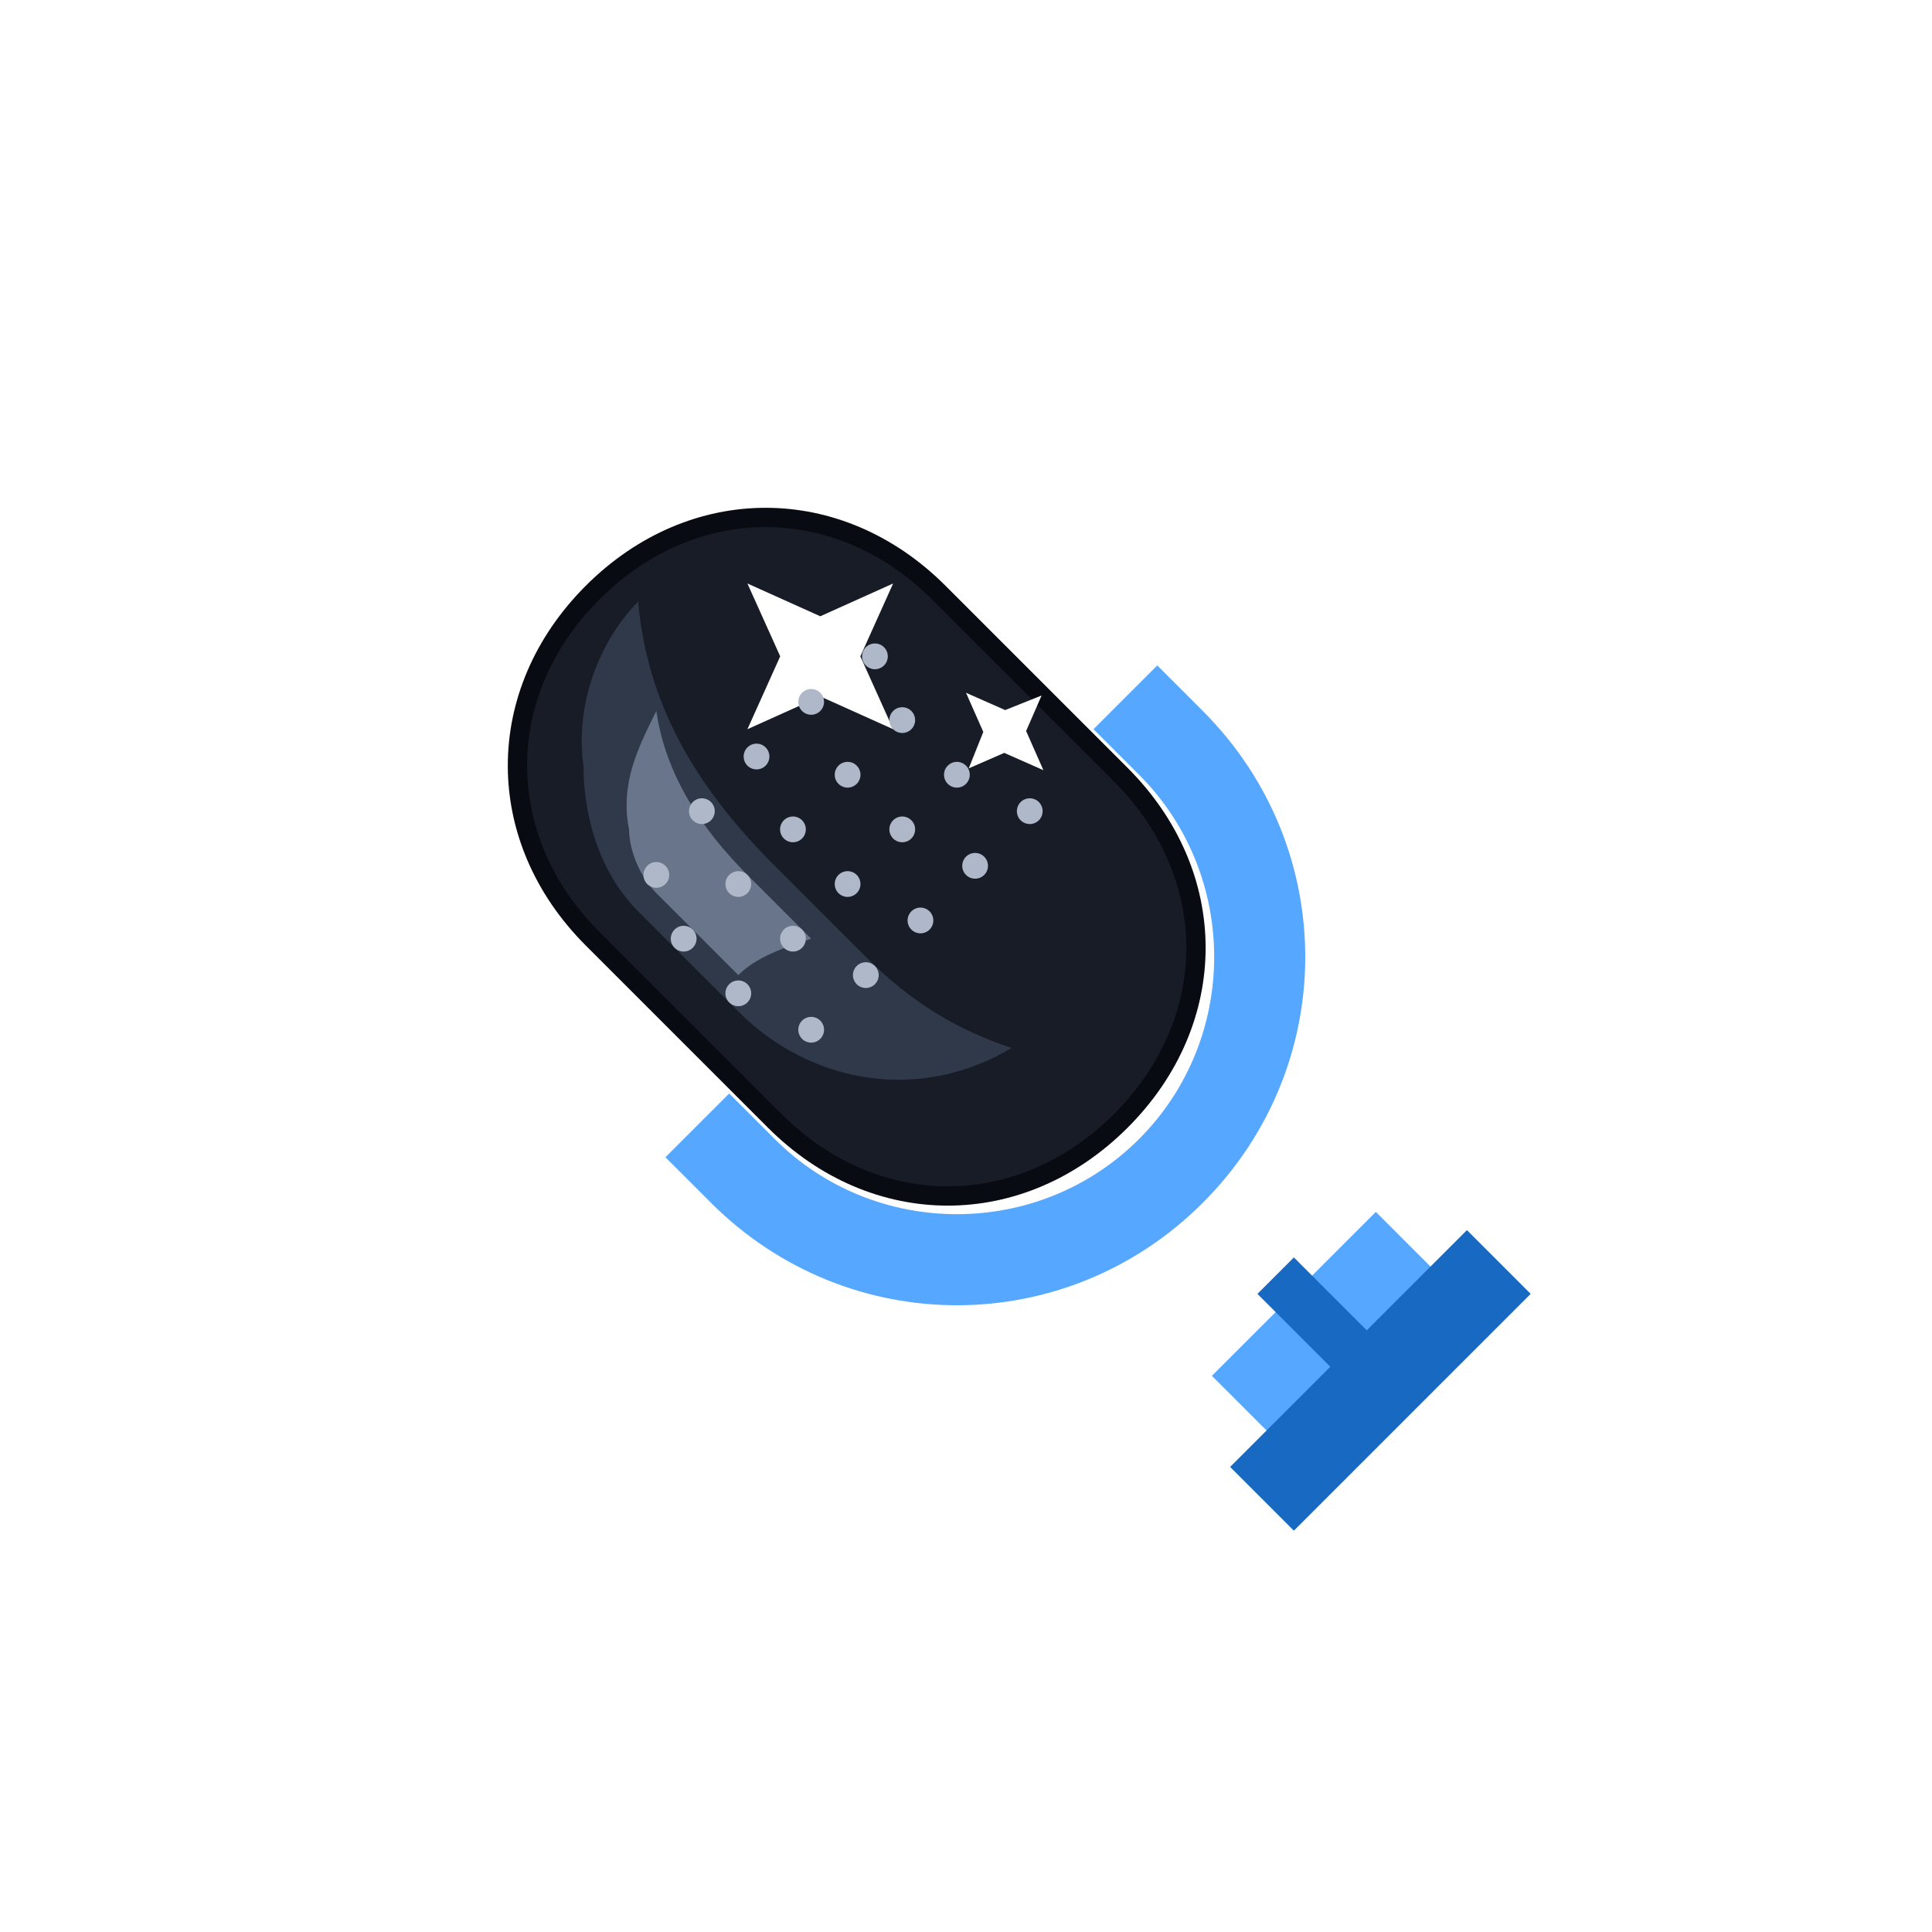
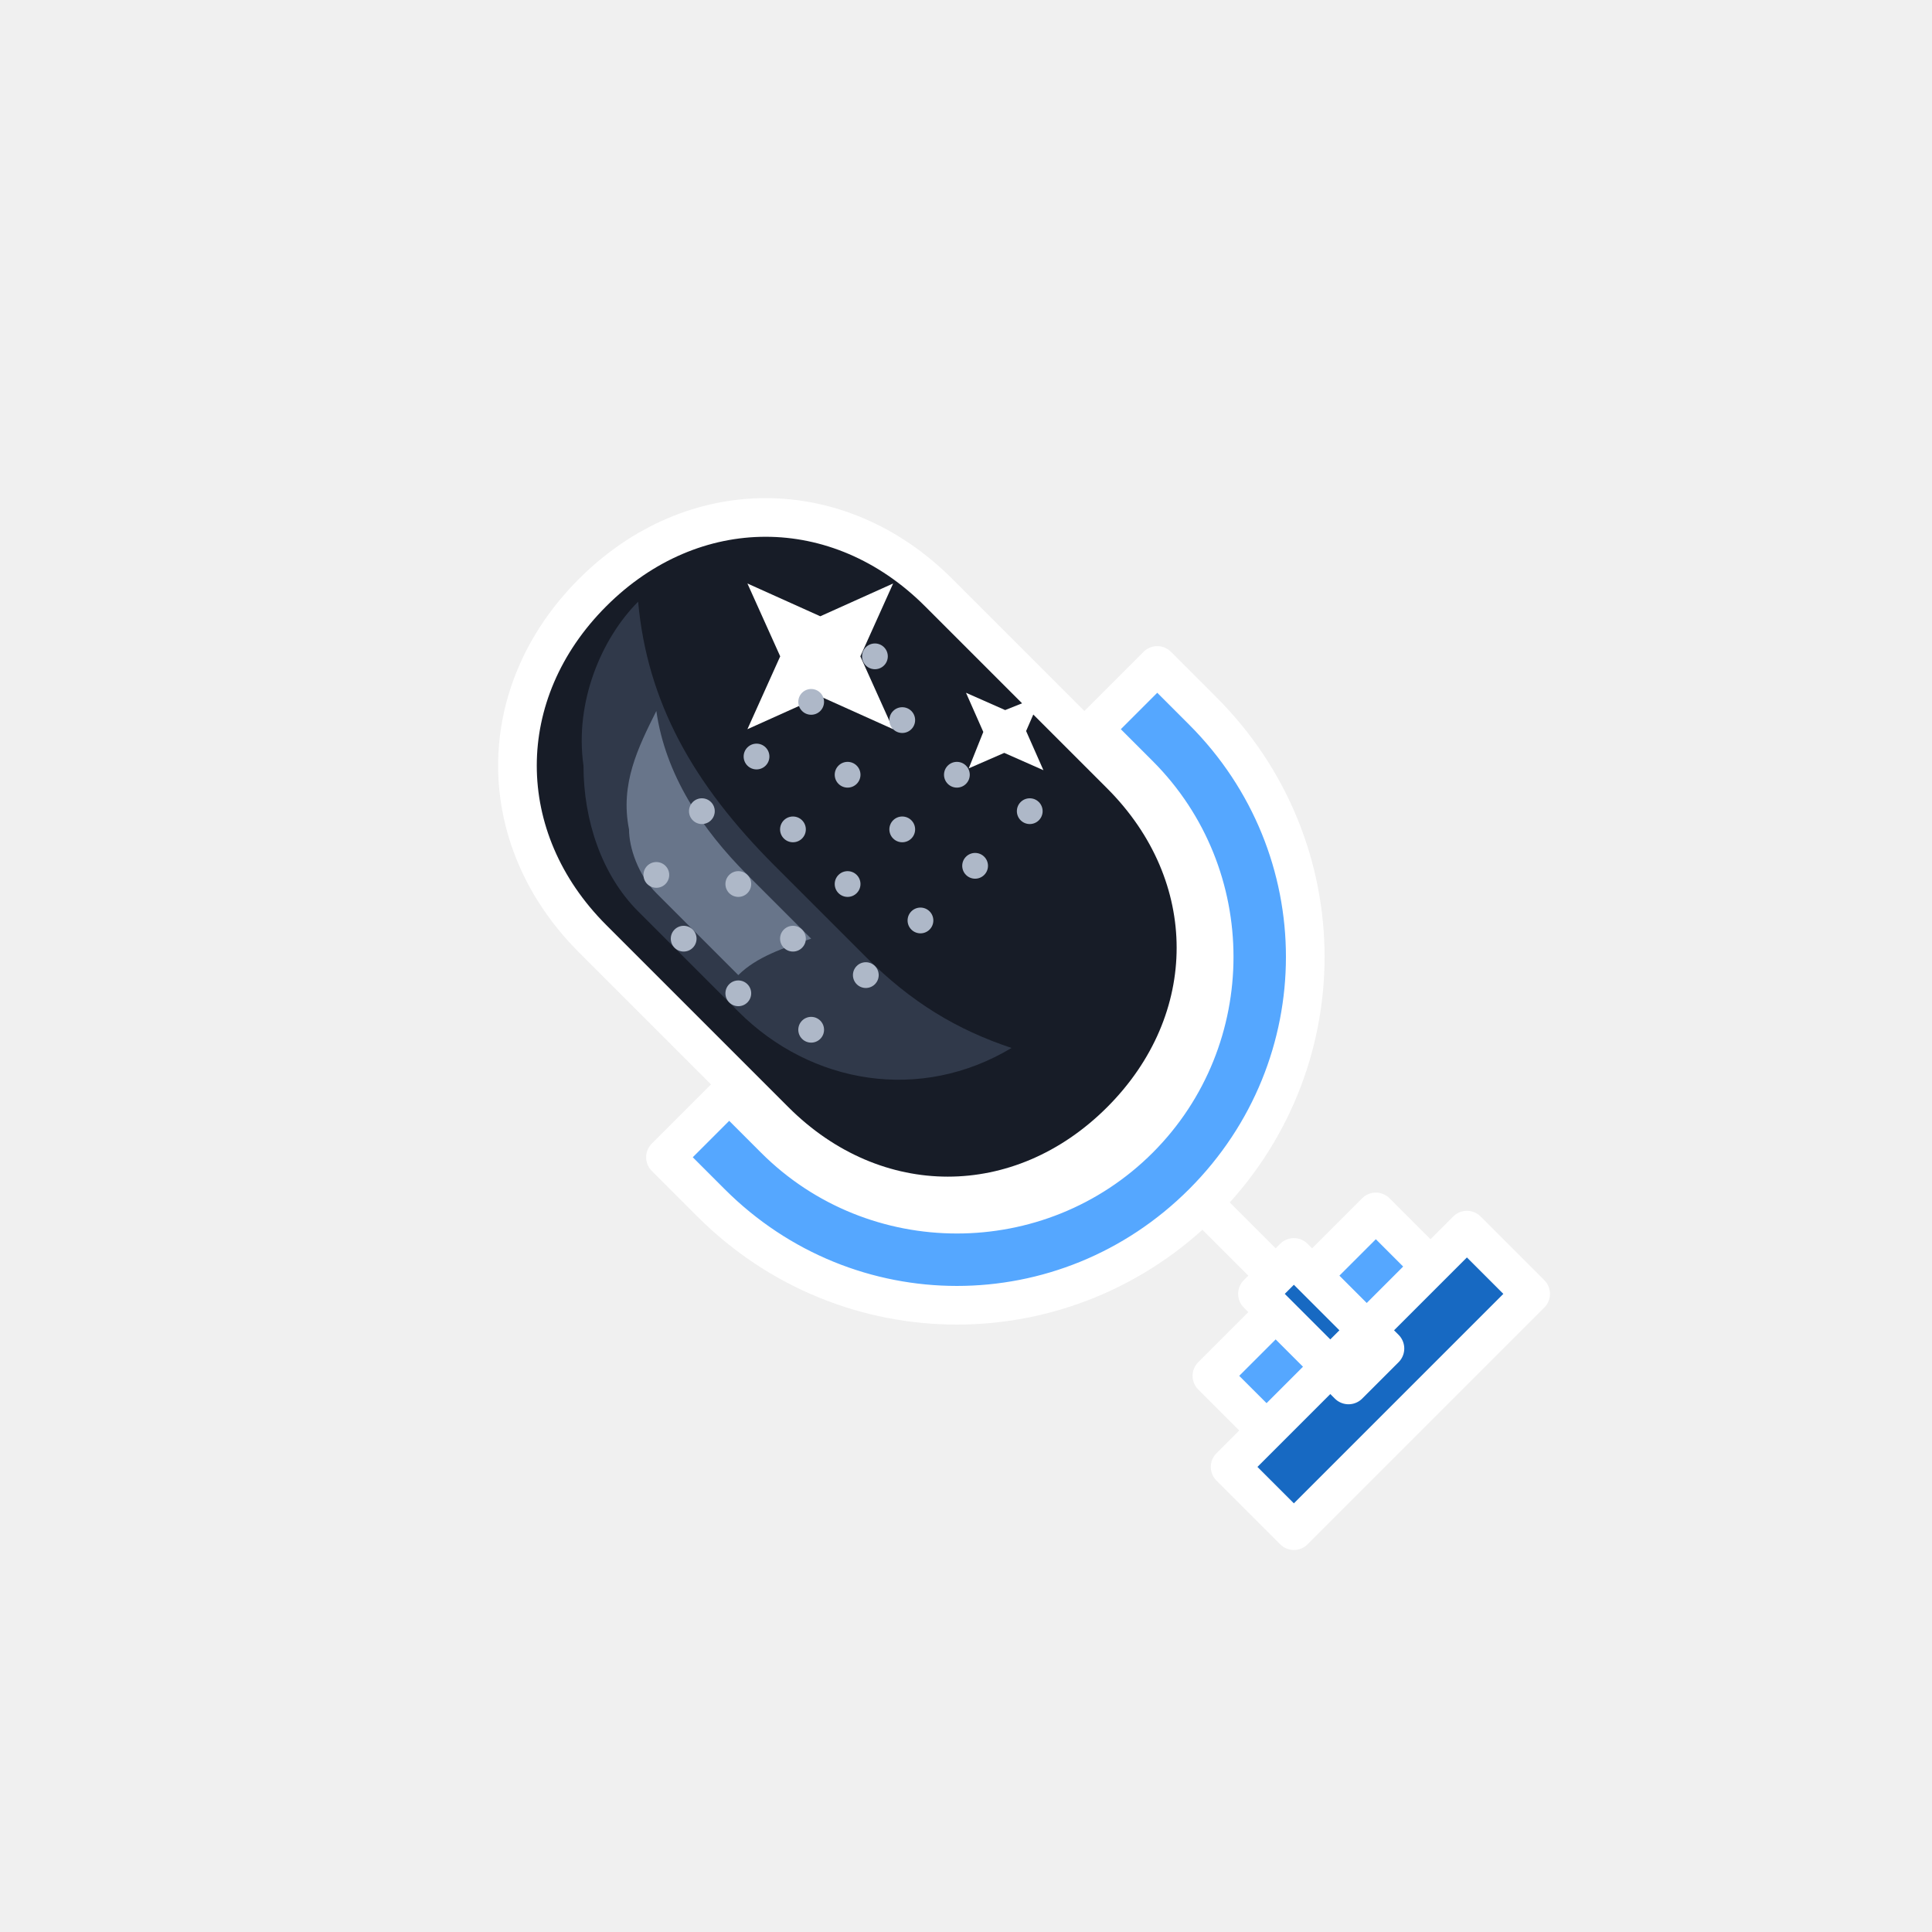
<svg xmlns="http://www.w3.org/2000/svg" viewBox="0 0 108 108" role="img" aria-labelledby="title">
-   <rect width="108" height="108" fill="#FFFFFF" />
  <g transform="translate(54 54) rotate(-45) scale(.72) translate(-54 -54)">
-     <path fill="#55A7FF" d="M27,48v5c0,15 12,27 27,27v10h-9v7h18v-7h-9V80c15,0 27,-12 27,-27v-5h-7v5c0,11 -9,20 -20,20s-20,-9 -20,-20v-5z" />
-     <path fill="#1769C2" d="M52,88h4v10h-4zM41,96h26v7H41z" />
-     <path fill="#171C27" d="M54,13c-11,0 -19,8 -19,19v20c0,11 8,19 19,19s19,-8 19,-19V32c0,-11 -8,-19 -19,-19z" stroke="#080B11" stroke-width="1.5" />
+     <path fill="#55A7FF" stroke="#FFFFFF" stroke-width="3" stroke-linejoin="round" stroke-linecap="round" d="M27,48v5c0,15 12,27 27,27v10h-9v7h18v-7h-9V80c15,0 27,-12 27,-27v-5h-7v5c0,11 -9,20 -20,20s-20,-9 -20,-20v-5z" />
+     <path fill="#1769C2" stroke="#FFFFFF" stroke-width="3" stroke-linejoin="round" stroke-linecap="round" d="M52,88h4v10h-4zM41,96h26v7H41z" />
+     <path fill="#171C27" d="M54,13c-11,0 -19,8 -19,19v20c0,11 8,19 19,19s19,-8 19,-19V32c0,-11 -8,-19 -19,-19z" stroke="#FFFFFF" stroke-width="3" />
    <path fill="#30394A" d="M44,22c3,-4 8,-6 12,-6 -5,6 -7,13 -7,22v10c0,5 1,9 3,13 -8,-2 -13,-9 -13,-17V33c0,-4 2,-8 5,-11z" />
    <path fill="#68758A" d="M43,28c2,-3 5,-4 8,-5 -3,4 -4,9 -4,14v7c-2,-1 -4,-2 -6,-2v-9c0,-2 1,-4 2,-5z" />
    <path fill="#FFFFFF" d="M63,21l2.2,5.8L71,29l-5.8,2.2L63,37l-2.2,-5.8L55,29l5.8,-2.2z" />
    <path fill="#FFFFFF" d="M69,39l1.2,3.1L73,43.3l-2.8,1.1L69,47.5l-1.2,-3.1L65,43.3l2.8,-1.2z" />
    <path fill="#AEB8C8" d="M41,32a1,1 0,1 0,2 0a1,1 0,1 0,-2 0M47,31a1,1 0,1 0,2 0a1,1 0,1 0,-2 0M53,31a1,1 0,1 0,2 0a1,1 0,1 0,-2 0M59,31a1,1 0,1 0,2 0a1,1 0,1 0,-2 0M65,32a1,1 0,1 0,2 0a1,1 0,1 0,-2 0M39,37a1,1 0,1 0,2 0a1,1 0,1 0,-2 0M45,37a1,1 0,1 0,2 0a1,1 0,1 0,-2 0M51,37a1,1 0,1 0,2 0a1,1 0,1 0,-2 0M57,37a1,1 0,1 0,2 0a1,1 0,1 0,-2 0M63,37a1,1 0,1 0,2 0a1,1 0,1 0,-2 0M39,43a1,1 0,1 0,2 0a1,1 0,1 0,-2 0M45,43a1,1 0,1 0,2 0a1,1 0,1 0,-2 0M51,43a1,1 0,1 0,2 0a1,1 0,1 0,-2 0M57,43a1,1 0,1 0,2 0a1,1 0,1 0,-2 0M63,43a1,1 0,1 0,2 0a1,1 0,1 0,-2 0M41,49a1,1 0,1 0,2 0a1,1 0,1 0,-2 0M47,49a1,1 0,1 0,2 0a1,1 0,1 0,-2 0M53,49a1,1 0,1 0,2 0a1,1 0,1 0,-2 0M59,49a1,1 0,1 0,2 0a1,1 0,1 0,-2 0M65,49a1,1 0,1 0,2 0a1,1 0,1 0,-2 0" />
  </g>
</svg>
